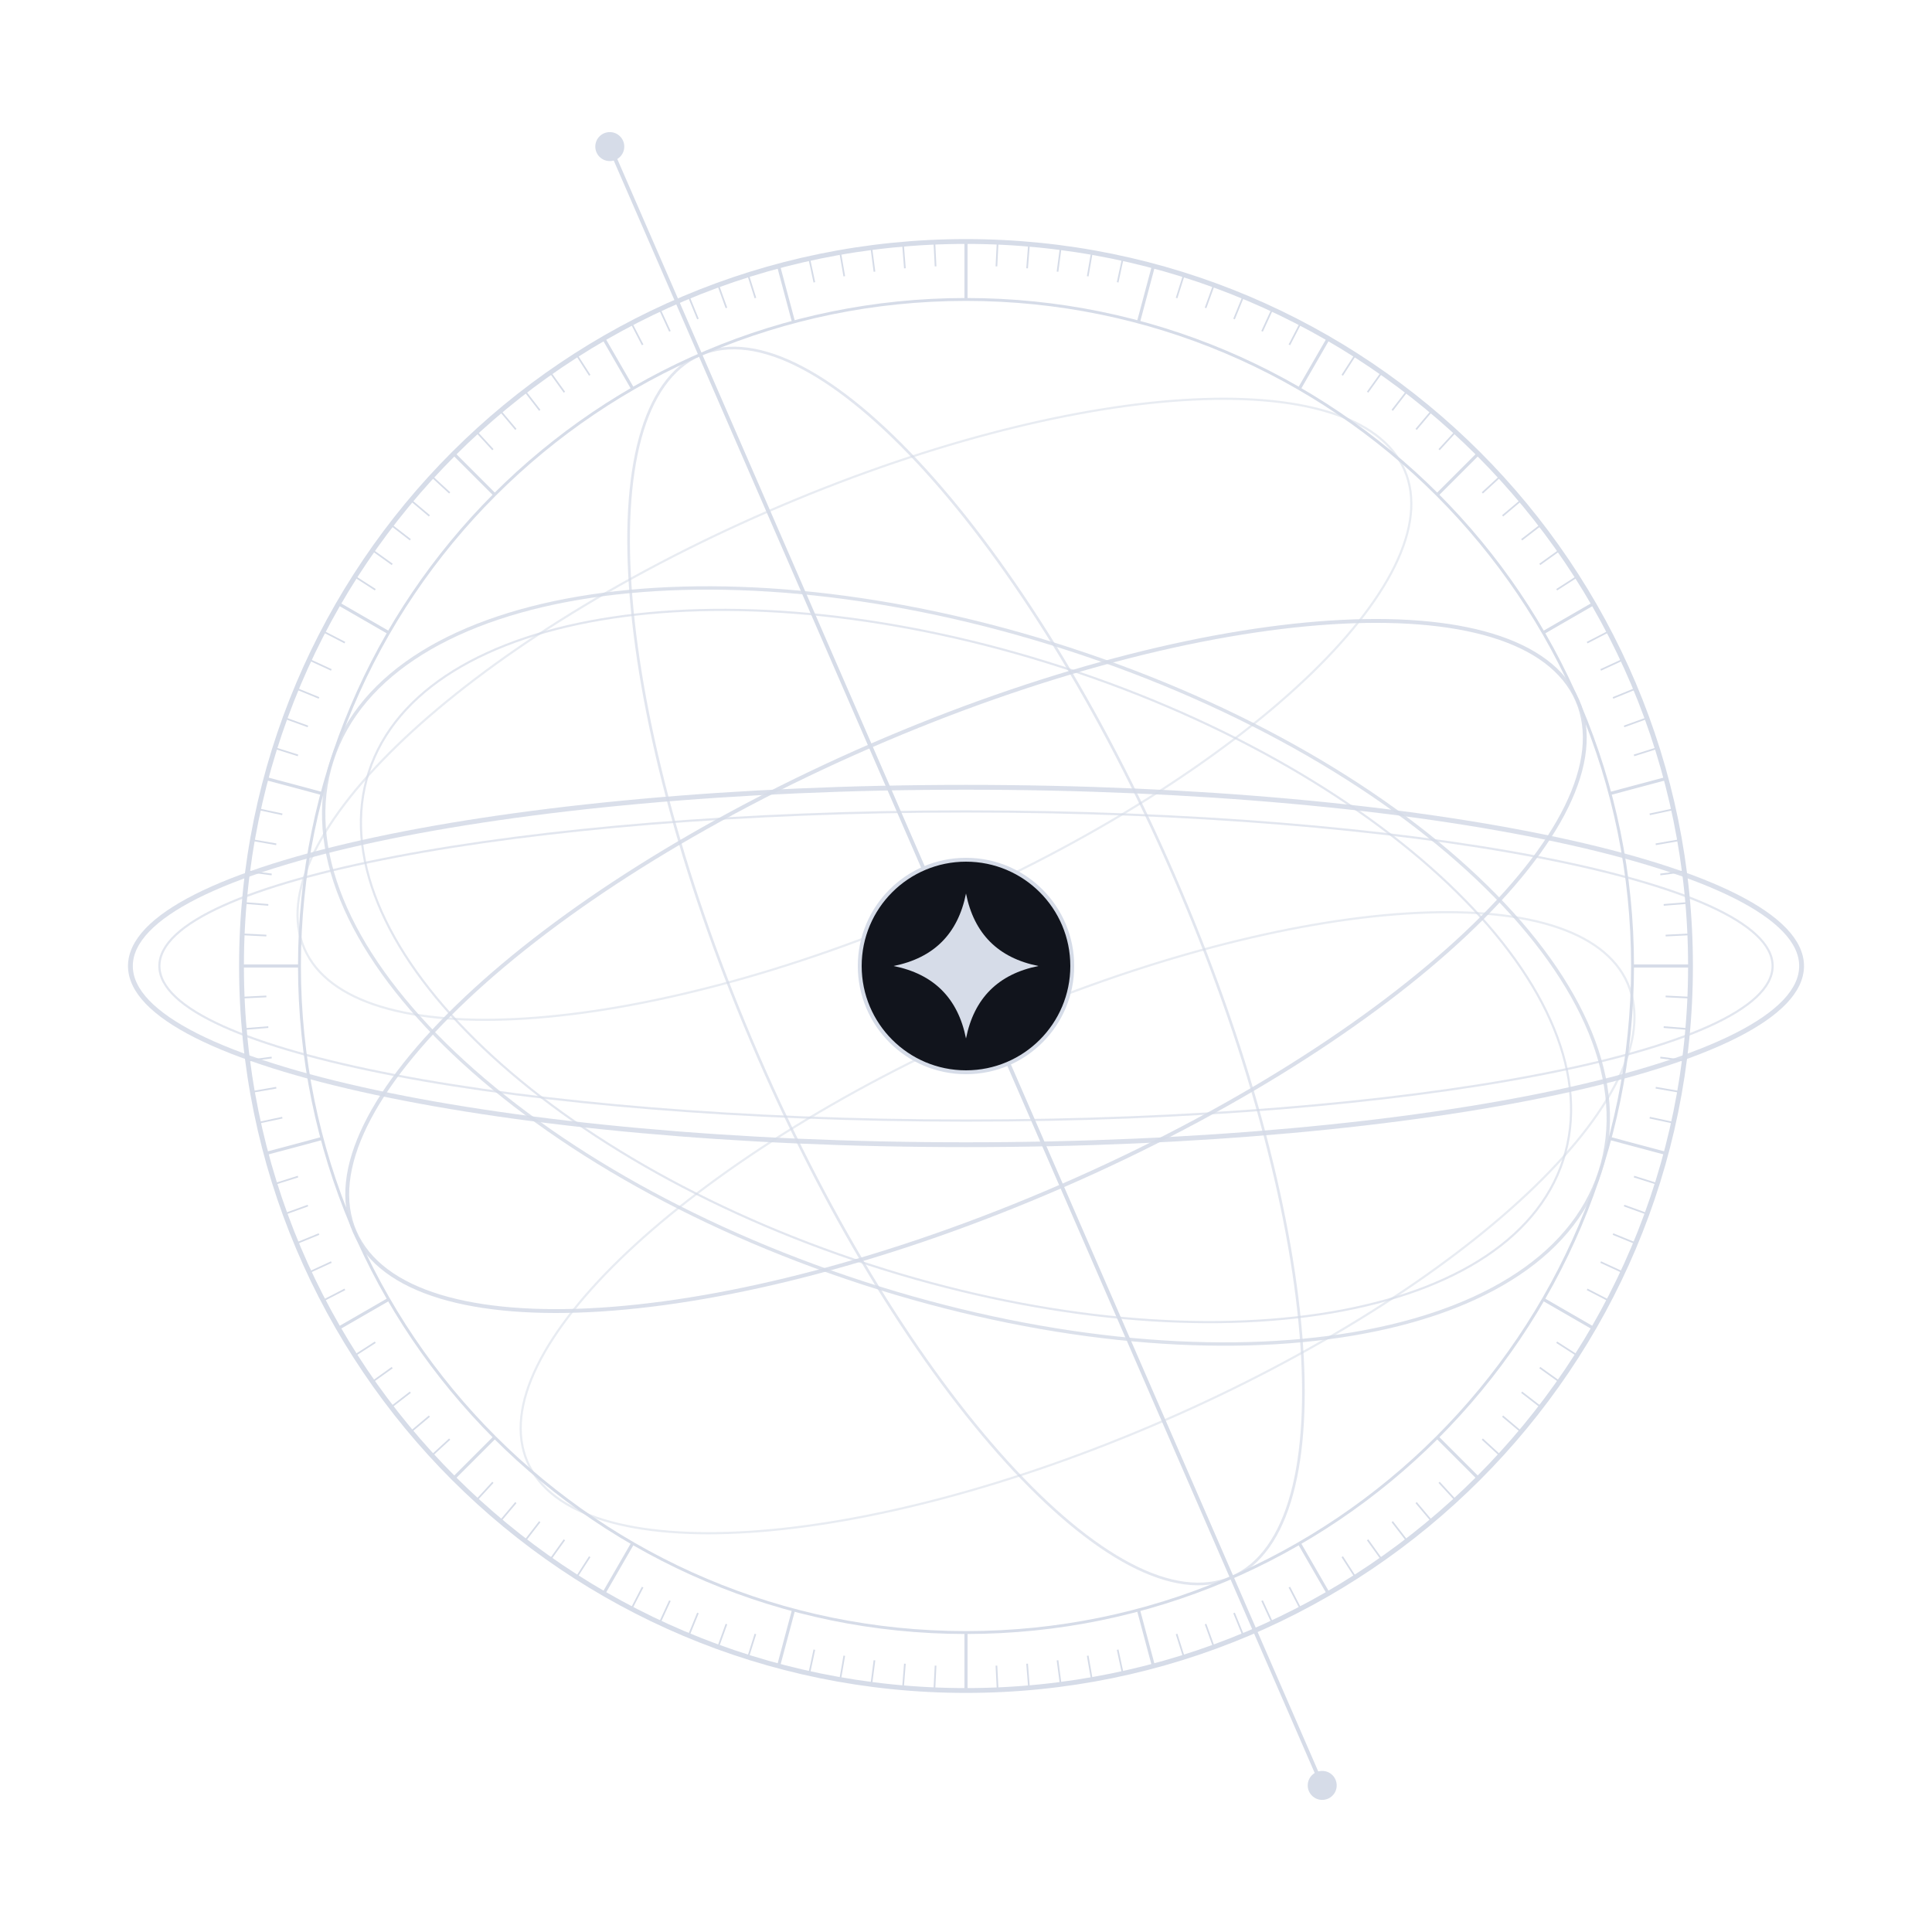
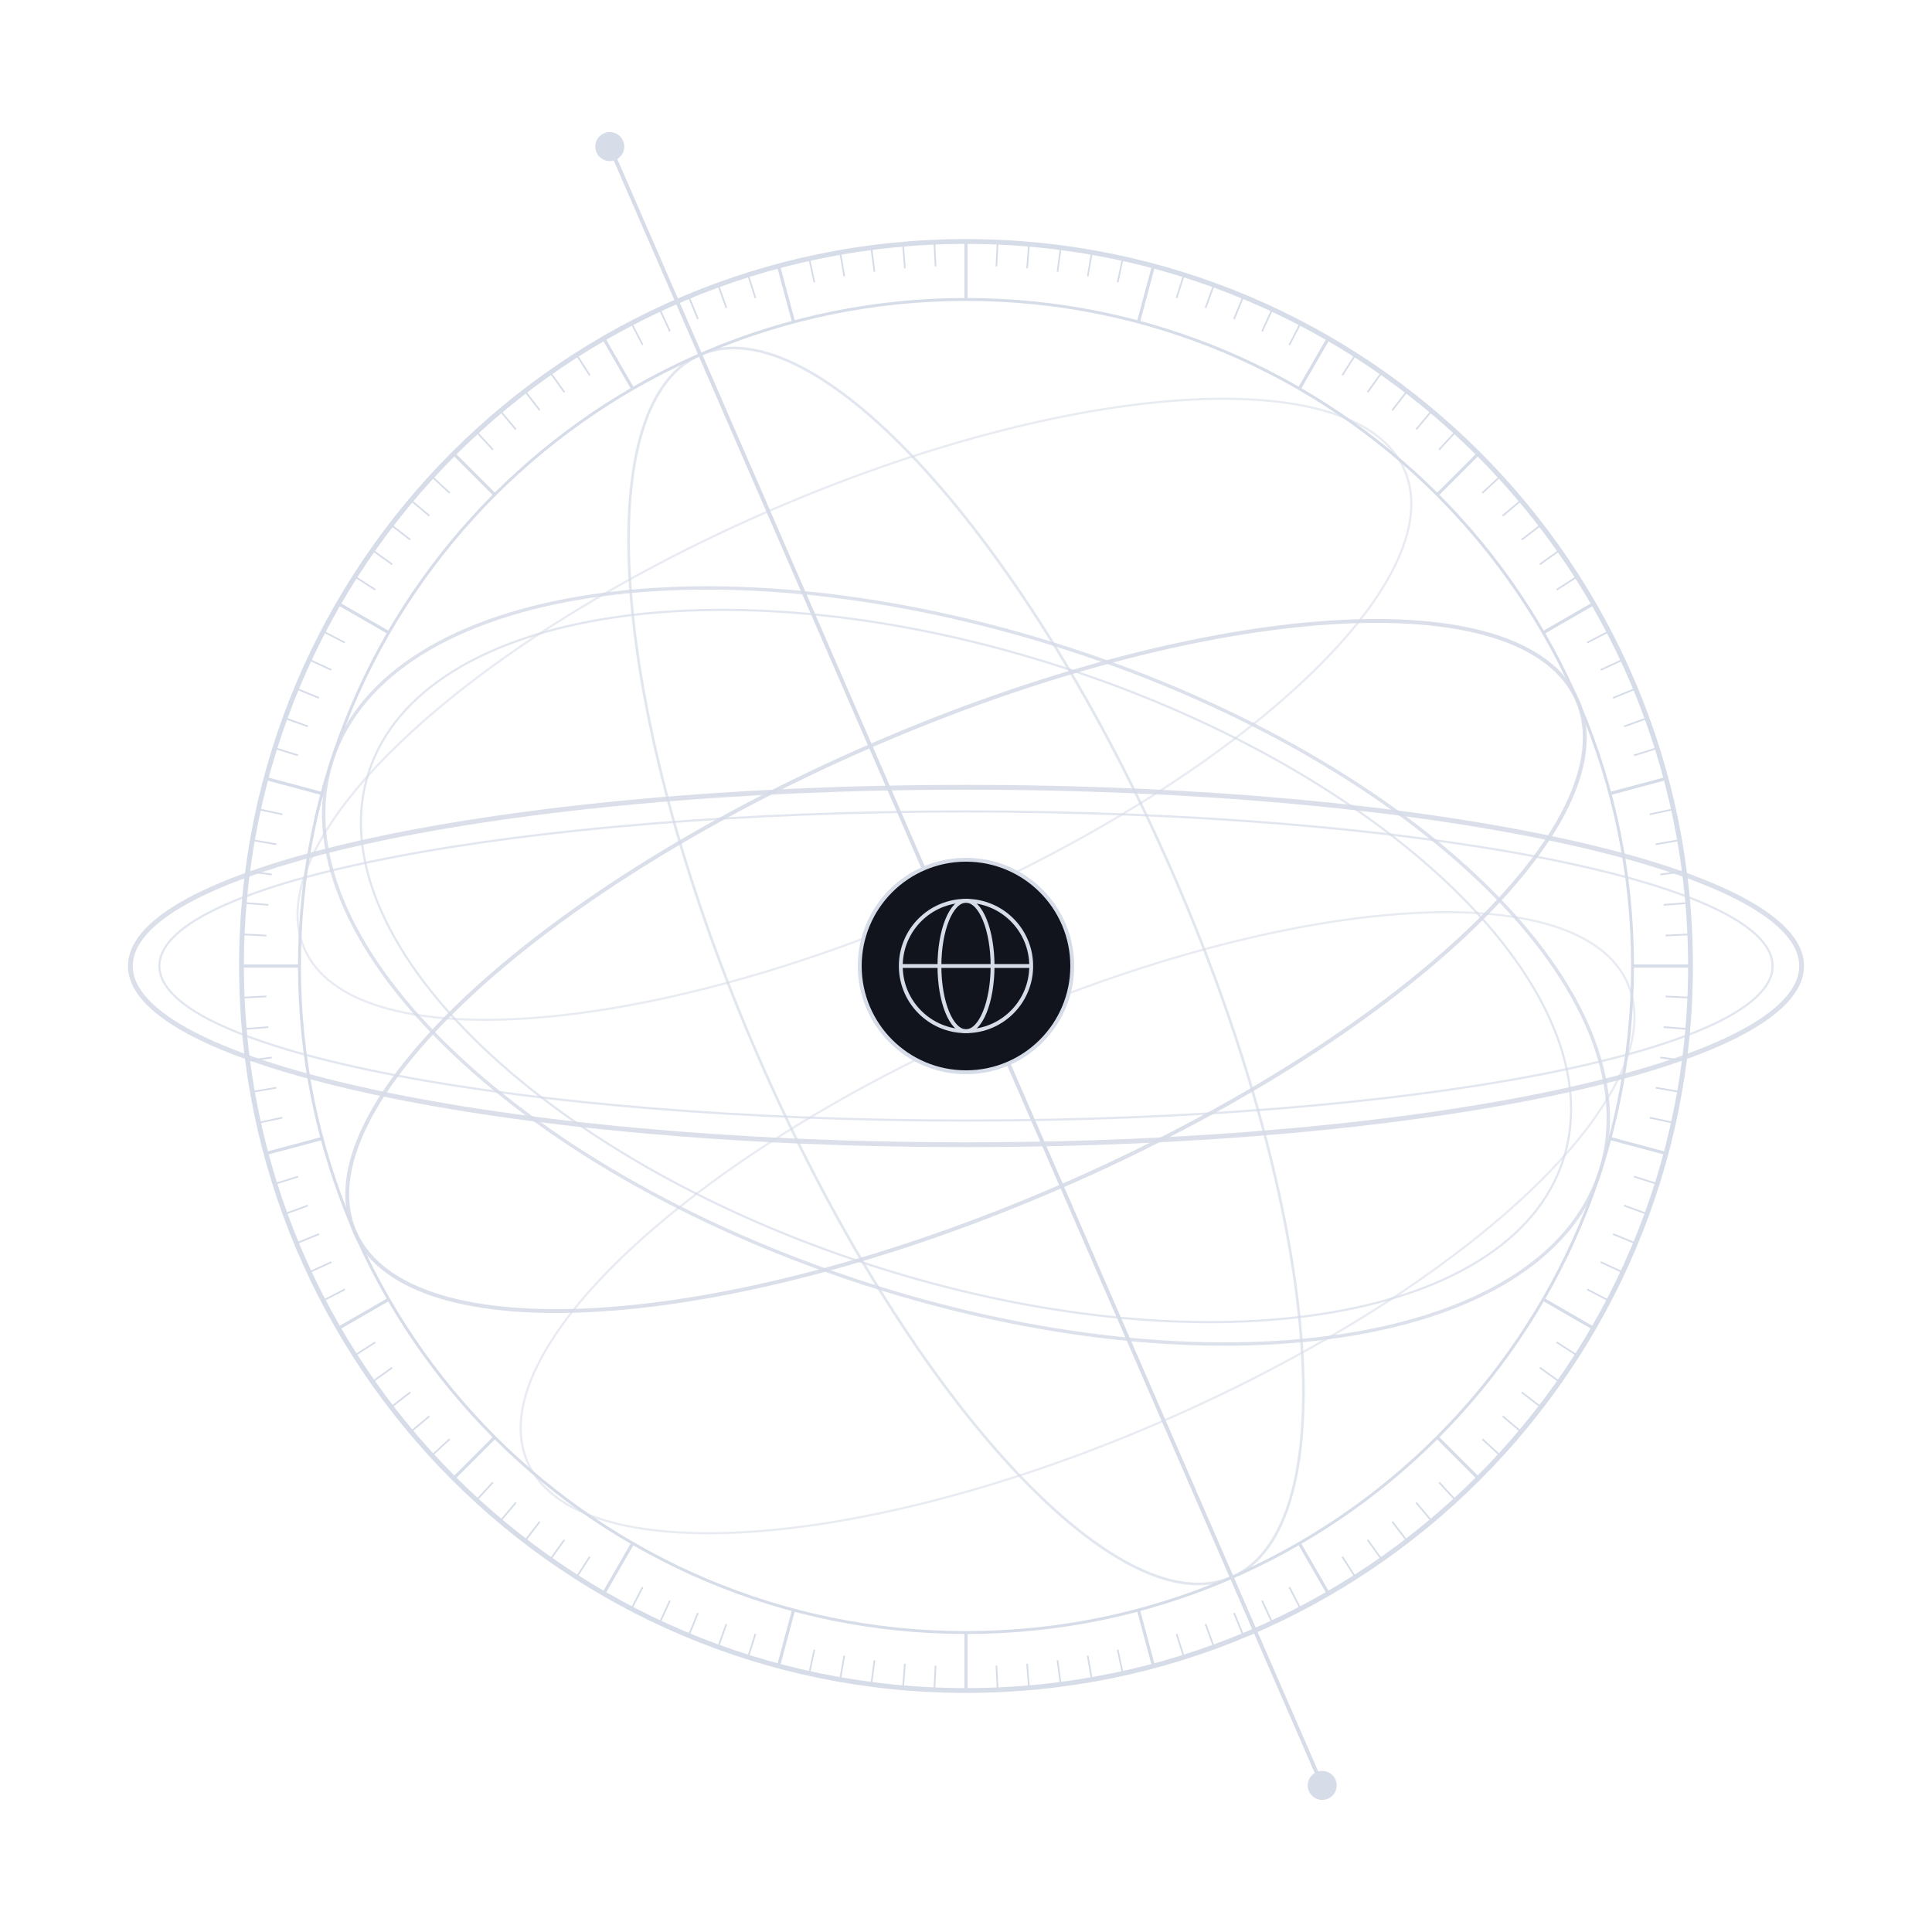
<svg xmlns="http://www.w3.org/2000/svg" viewBox="990 -138 800 800">
  <g fill="none" stroke="#d6dce8">
    <circle cx="1390" cy="262" r="300" stroke-width="2" />
    <circle cx="1390" cy="262" r="276" stroke-width="1.2" />
    <line x1="1690" y1="262" x2="1666" y2="262" stroke-width="1.3" />
    <line x1="1689.7" y1="275.1" x2="1679.7" y2="274.6" stroke-width="0.7" />
    <line x1="1688.9" y1="288.1" x2="1678.9" y2="287.3" stroke-width="0.7" />
    <line x1="1687.4" y1="301.2" x2="1677.5" y2="299.9" stroke-width="0.7" />
    <line x1="1685.4" y1="314.1" x2="1675.6" y2="312.4" stroke-width="0.7" />
    <line x1="1682.9" y1="326.9" x2="1673.1" y2="324.8" stroke-width="0.7" />
    <line x1="1679.8" y1="339.6" x2="1656.6" y2="333.4" stroke-width="1.3" />
    <line x1="1676.1" y1="352.2" x2="1666.6" y2="349.2" stroke-width="0.7" />
    <line x1="1671.9" y1="364.6" x2="1662.5" y2="361.2" stroke-width="0.7" />
    <line x1="1667.2" y1="376.8" x2="1657.9" y2="373" stroke-width="0.7" />
    <line x1="1661.9" y1="388.8" x2="1652.8" y2="384.6" stroke-width="0.7" />
    <line x1="1656.1" y1="400.5" x2="1647.2" y2="395.9" stroke-width="0.7" />
    <line x1="1649.8" y1="412" x2="1629" y2="400" stroke-width="1.3" />
    <line x1="1643" y1="423.2" x2="1634.6" y2="417.8" stroke-width="0.7" />
    <line x1="1635.7" y1="434.1" x2="1627.6" y2="428.3" stroke-width="0.7" />
    <line x1="1628" y1="444.6" x2="1620.1" y2="438.5" stroke-width="0.7" />
    <line x1="1619.8" y1="454.8" x2="1612.2" y2="448.4" stroke-width="0.7" />
    <line x1="1611.2" y1="464.7" x2="1603.8" y2="457.9" stroke-width="0.7" />
    <line x1="1602.1" y1="474.1" x2="1585.2" y2="457.2" stroke-width="1.3" />
    <line x1="1592.7" y1="483.2" x2="1585.9" y2="475.8" stroke-width="0.7" />
    <line x1="1582.8" y1="491.8" x2="1576.4" y2="484.2" stroke-width="0.7" />
    <line x1="1572.6" y1="500" x2="1566.5" y2="492.1" stroke-width="0.7" />
    <line x1="1562.1" y1="507.7" x2="1556.3" y2="499.6" stroke-width="0.7" />
    <line x1="1551.2" y1="515" x2="1545.8" y2="506.6" stroke-width="0.7" />
    <line x1="1540" y1="521.8" x2="1528" y2="501" stroke-width="1.3" />
    <line x1="1528.5" y1="528.1" x2="1523.9" y2="519.2" stroke-width="0.7" />
    <line x1="1516.8" y1="533.9" x2="1512.6" y2="524.8" stroke-width="0.7" />
    <line x1="1504.8" y1="539.2" x2="1501" y2="529.9" stroke-width="0.7" />
    <line x1="1492.6" y1="543.9" x2="1489.2" y2="534.5" stroke-width="0.7" />
    <line x1="1480.2" y1="548.1" x2="1477.2" y2="538.6" stroke-width="0.7" />
    <line x1="1467.6" y1="551.8" x2="1461.4" y2="528.6" stroke-width="1.3" />
    <line x1="1454.9" y1="554.9" x2="1452.8" y2="545.1" stroke-width="0.7" />
    <line x1="1442.1" y1="557.4" x2="1440.4" y2="547.6" stroke-width="0.7" />
    <line x1="1429.2" y1="559.4" x2="1427.9" y2="549.5" stroke-width="0.7" />
    <line x1="1416.1" y1="560.9" x2="1415.3" y2="550.9" stroke-width="0.7" />
    <line x1="1403.1" y1="561.7" x2="1402.6" y2="551.7" stroke-width="0.7" />
    <line x1="1390" y1="562" x2="1390" y2="538" stroke-width="1.3" />
    <line x1="1376.9" y1="561.7" x2="1377.4" y2="551.7" stroke-width="0.7" />
    <line x1="1363.9" y1="560.9" x2="1364.7" y2="550.9" stroke-width="0.7" />
    <line x1="1350.8" y1="559.4" x2="1352.1" y2="549.5" stroke-width="0.7" />
    <line x1="1337.9" y1="557.4" x2="1339.6" y2="547.6" stroke-width="0.7" />
    <line x1="1325.1" y1="554.9" x2="1327.2" y2="545.1" stroke-width="0.7" />
    <line x1="1312.4" y1="551.8" x2="1318.6" y2="528.6" stroke-width="1.3" />
    <line x1="1299.8" y1="548.1" x2="1302.8" y2="538.6" stroke-width="0.7" />
    <line x1="1287.4" y1="543.9" x2="1290.8" y2="534.5" stroke-width="0.7" />
    <line x1="1275.2" y1="539.2" x2="1279" y2="529.9" stroke-width="0.7" />
    <line x1="1263.2" y1="533.9" x2="1267.4" y2="524.8" stroke-width="0.7" />
    <line x1="1251.5" y1="528.1" x2="1256.1" y2="519.2" stroke-width="0.7" />
    <line x1="1240" y1="521.8" x2="1252" y2="501" stroke-width="1.3" />
    <line x1="1228.8" y1="515" x2="1234.2" y2="506.6" stroke-width="0.7" />
    <line x1="1217.9" y1="507.7" x2="1223.7" y2="499.6" stroke-width="0.7" />
    <line x1="1207.4" y1="500" x2="1213.5" y2="492.1" stroke-width="0.7" />
    <line x1="1197.2" y1="491.8" x2="1203.6" y2="484.2" stroke-width="0.7" />
    <line x1="1187.3" y1="483.2" x2="1194.1" y2="475.8" stroke-width="0.7" />
    <line x1="1177.9" y1="474.1" x2="1194.8" y2="457.2" stroke-width="1.3" />
    <line x1="1168.8" y1="464.7" x2="1176.2" y2="457.9" stroke-width="0.7" />
    <line x1="1160.2" y1="454.8" x2="1167.8" y2="448.4" stroke-width="0.7" />
    <line x1="1152" y1="444.6" x2="1159.9" y2="438.5" stroke-width="0.7" />
    <line x1="1144.3" y1="434.1" x2="1152.4" y2="428.3" stroke-width="0.7" />
    <line x1="1137" y1="423.2" x2="1145.4" y2="417.8" stroke-width="0.7" />
    <line x1="1130.2" y1="412" x2="1151" y2="400" stroke-width="1.3" />
    <line x1="1123.9" y1="400.5" x2="1132.8" y2="395.9" stroke-width="0.7" />
    <line x1="1118.1" y1="388.8" x2="1127.2" y2="384.6" stroke-width="0.7" />
    <line x1="1112.8" y1="376.8" x2="1122.1" y2="373" stroke-width="0.7" />
    <line x1="1108.1" y1="364.6" x2="1117.5" y2="361.2" stroke-width="0.7" />
    <line x1="1103.9" y1="352.2" x2="1113.4" y2="349.2" stroke-width="0.7" />
    <line x1="1100.2" y1="339.6" x2="1123.4" y2="333.4" stroke-width="1.3" />
    <line x1="1097.1" y1="326.9" x2="1106.9" y2="324.8" stroke-width="0.7" />
    <line x1="1094.6" y1="314.1" x2="1104.4" y2="312.4" stroke-width="0.7" />
    <line x1="1092.6" y1="301.2" x2="1102.5" y2="299.9" stroke-width="0.7" />
    <line x1="1091.1" y1="288.1" x2="1101.1" y2="287.3" stroke-width="0.7" />
    <line x1="1090.3" y1="275.1" x2="1100.3" y2="274.6" stroke-width="0.7" />
    <line x1="1090" y1="262" x2="1114" y2="262" stroke-width="1.3" />
    <line x1="1090.3" y1="248.9" x2="1100.3" y2="249.4" stroke-width="0.7" />
    <line x1="1091.1" y1="235.9" x2="1101.1" y2="236.7" stroke-width="0.7" />
    <line x1="1092.6" y1="222.8" x2="1102.5" y2="224.1" stroke-width="0.7" />
    <line x1="1094.6" y1="209.9" x2="1104.4" y2="211.6" stroke-width="0.7" />
    <line x1="1097.1" y1="197.1" x2="1106.9" y2="199.2" stroke-width="0.7" />
    <line x1="1100.2" y1="184.4" x2="1123.4" y2="190.6" stroke-width="1.3" />
    <line x1="1103.9" y1="171.8" x2="1113.4" y2="174.8" stroke-width="0.7" />
    <line x1="1108.1" y1="159.4" x2="1117.5" y2="162.8" stroke-width="0.7" />
    <line x1="1112.8" y1="147.2" x2="1122.1" y2="151" stroke-width="0.7" />
    <line x1="1118.1" y1="135.2" x2="1127.2" y2="139.4" stroke-width="0.7" />
    <line x1="1123.9" y1="123.5" x2="1132.8" y2="128.1" stroke-width="0.7" />
    <line x1="1130.2" y1="112" x2="1151" y2="124" stroke-width="1.3" />
    <line x1="1137" y1="100.8" x2="1145.4" y2="106.2" stroke-width="0.7" />
    <line x1="1144.3" y1="89.9" x2="1152.4" y2="95.7" stroke-width="0.7" />
    <line x1="1152" y1="79.4" x2="1159.9" y2="85.5" stroke-width="0.7" />
    <line x1="1160.2" y1="69.2" x2="1167.8" y2="75.6" stroke-width="0.7" />
    <line x1="1168.8" y1="59.3" x2="1176.2" y2="66.1" stroke-width="0.7" />
    <line x1="1177.9" y1="49.9" x2="1194.8" y2="66.8" stroke-width="1.3" />
    <line x1="1187.3" y1="40.8" x2="1194.1" y2="48.2" stroke-width="0.7" />
    <line x1="1197.2" y1="32.2" x2="1203.6" y2="39.8" stroke-width="0.7" />
    <line x1="1207.4" y1="24" x2="1213.5" y2="31.9" stroke-width="0.7" />
    <line x1="1217.9" y1="16.3" x2="1223.7" y2="24.4" stroke-width="0.7" />
    <line x1="1228.8" y1="9" x2="1234.2" y2="17.4" stroke-width="0.7" />
    <line x1="1240" y1="2.2" x2="1252" y2="23" stroke-width="1.3" />
    <line x1="1251.5" y1="-4.1" x2="1256.1" y2="4.8" stroke-width="0.7" />
    <line x1="1263.2" y1="-9.9" x2="1267.4" y2="-0.8" stroke-width="0.7" />
    <line x1="1275.2" y1="-15.2" x2="1279" y2="-5.9" stroke-width="0.7" />
    <line x1="1287.4" y1="-19.9" x2="1290.8" y2="-10.5" stroke-width="0.7" />
    <line x1="1299.8" y1="-24.1" x2="1302.8" y2="-14.6" stroke-width="0.7" />
    <line x1="1312.4" y1="-27.8" x2="1318.6" y2="-4.6" stroke-width="1.3" />
    <line x1="1325.1" y1="-30.9" x2="1327.2" y2="-21.1" stroke-width="0.7" />
    <line x1="1337.9" y1="-33.4" x2="1339.6" y2="-23.6" stroke-width="0.7" />
    <line x1="1350.8" y1="-35.4" x2="1352.1" y2="-25.5" stroke-width="0.7" />
    <line x1="1363.9" y1="-36.9" x2="1364.7" y2="-26.9" stroke-width="0.7" />
    <line x1="1376.9" y1="-37.7" x2="1377.4" y2="-27.7" stroke-width="0.7" />
    <line x1="1390" y1="-38" x2="1390" y2="-14" stroke-width="1.3" />
    <line x1="1403.1" y1="-37.7" x2="1402.6" y2="-27.7" stroke-width="0.7" />
    <line x1="1416.1" y1="-36.9" x2="1415.3" y2="-26.9" stroke-width="0.7" />
    <line x1="1429.2" y1="-35.4" x2="1427.9" y2="-25.5" stroke-width="0.7" />
    <line x1="1442.1" y1="-33.4" x2="1440.4" y2="-23.6" stroke-width="0.7" />
    <line x1="1454.9" y1="-30.9" x2="1452.8" y2="-21.1" stroke-width="0.7" />
    <line x1="1467.6" y1="-27.8" x2="1461.4" y2="-4.6" stroke-width="1.3" />
    <line x1="1480.2" y1="-24.1" x2="1477.2" y2="-14.6" stroke-width="0.7" />
    <line x1="1492.6" y1="-19.9" x2="1489.2" y2="-10.5" stroke-width="0.7" />
    <line x1="1504.8" y1="-15.2" x2="1501" y2="-5.9" stroke-width="0.7" />
    <line x1="1516.8" y1="-9.9" x2="1512.6" y2="-0.8" stroke-width="0.7" />
    <line x1="1528.5" y1="-4.1" x2="1523.9" y2="4.8" stroke-width="0.7" />
    <line x1="1540" y1="2.2" x2="1528" y2="23" stroke-width="1.3" />
    <line x1="1551.2" y1="9" x2="1545.8" y2="17.4" stroke-width="0.7" />
    <line x1="1562.1" y1="16.3" x2="1556.3" y2="24.4" stroke-width="0.7" />
    <line x1="1572.6" y1="24" x2="1566.5" y2="31.9" stroke-width="0.7" />
    <line x1="1582.8" y1="32.2" x2="1576.4" y2="39.8" stroke-width="0.7" />
    <line x1="1592.7" y1="40.8" x2="1585.9" y2="48.2" stroke-width="0.7" />
    <line x1="1602.1" y1="49.9" x2="1585.2" y2="66.8" stroke-width="1.3" />
    <line x1="1611.2" y1="59.3" x2="1603.8" y2="66.1" stroke-width="0.7" />
    <line x1="1619.8" y1="69.2" x2="1612.2" y2="75.6" stroke-width="0.7" />
    <line x1="1628" y1="79.4" x2="1620.1" y2="85.5" stroke-width="0.7" />
    <line x1="1635.7" y1="89.9" x2="1627.6" y2="95.7" stroke-width="0.7" />
    <line x1="1643" y1="100.8" x2="1634.6" y2="106.2" stroke-width="0.7" />
    <line x1="1649.8" y1="112" x2="1629" y2="124" stroke-width="1.3" />
    <line x1="1656.1" y1="123.5" x2="1647.2" y2="128.1" stroke-width="0.7" />
    <line x1="1661.9" y1="135.2" x2="1652.8" y2="139.4" stroke-width="0.7" />
    <line x1="1667.2" y1="147.2" x2="1657.9" y2="151" stroke-width="0.7" />
    <line x1="1671.9" y1="159.4" x2="1662.5" y2="162.8" stroke-width="0.7" />
    <line x1="1676.1" y1="171.8" x2="1666.6" y2="174.8" stroke-width="0.7" />
    <line x1="1679.8" y1="184.4" x2="1656.6" y2="190.6" stroke-width="1.3" />
    <line x1="1682.9" y1="197.1" x2="1673.1" y2="199.2" stroke-width="0.7" />
    <line x1="1685.4" y1="209.9" x2="1675.6" y2="211.6" stroke-width="0.7" />
    <line x1="1687.4" y1="222.8" x2="1677.5" y2="224.1" stroke-width="0.7" />
    <line x1="1688.9" y1="235.9" x2="1678.9" y2="236.7" stroke-width="0.7" />
    <line x1="1689.7" y1="248.9" x2="1679.7" y2="249.4" stroke-width="0.7" />
    <ellipse cx="1390" cy="262" rx="346" ry="74" transform="rotate(0 1390 262)" stroke-width="2" opacity="0.9" />
    <ellipse cx="1390" cy="262" rx="334" ry="64" transform="rotate(0 1390 262)" stroke-width="0.9" opacity="0.7" />
    <ellipse cx="1390" cy="262" rx="276" ry="99.36" transform="rotate(-23.5 1390 262)" stroke-width="1.6" opacity="0.9" />
    <ellipse cx="1390" cy="262" rx="276" ry="138" transform="rotate(18 1390 262)" stroke-width="1.4" opacity="0.85" />
    <ellipse cx="1390" cy="262" rx="260" ry="130" transform="rotate(18 1390 262)" stroke-width="0.9" opacity="0.7" />
    <ellipse cx="1343.8" cy="155.7" rx="248.4" ry="89.4" transform="rotate(-23.5 1343.8 155.7)" stroke-width=".9" opacity=".55" />
    <ellipse cx="1436.2" cy="368.3" rx="248.4" ry="89.4" transform="rotate(-23.5 1436.2 368.3)" stroke-width=".9" opacity=".55" />
    <ellipse cx="1390" cy="262" rx="93.84" ry="276" transform="rotate(-23.5 1390 262)" stroke-width="1.1" opacity="0.7" />
    <line x1="1537.5" y1="601.3" x2="1242.5" y2="-77.3" stroke-width="1.6" />
  </g>
  <circle cx="1242.5" cy="-77.3" r="6" fill="#d6dce8" />
  <circle cx="1537.5" cy="601.3" r="6" fill="#d6dce8" />
  <circle cx="1390" cy="262" r="44" fill="#11141c" stroke="#d6dce8" stroke-width="1.6" />
-   <path d="M 1390 232 Q 1395 257 1420 262 Q 1395 267 1390 292 Q 1385 267 1360 262 Q 1385 257 1390 232 Z" fill="#d6dce8" />
+   <g fill="none" stroke="#d6dce8" stroke-width="1.6">
+     <circle cx="1390" cy="262" r="27" />
+     <ellipse cx="1390" cy="262" rx="11" ry="27" />
+     <line x1="1363" y1="262" x2="1417" y2="262" />
+   </g>
</svg>
